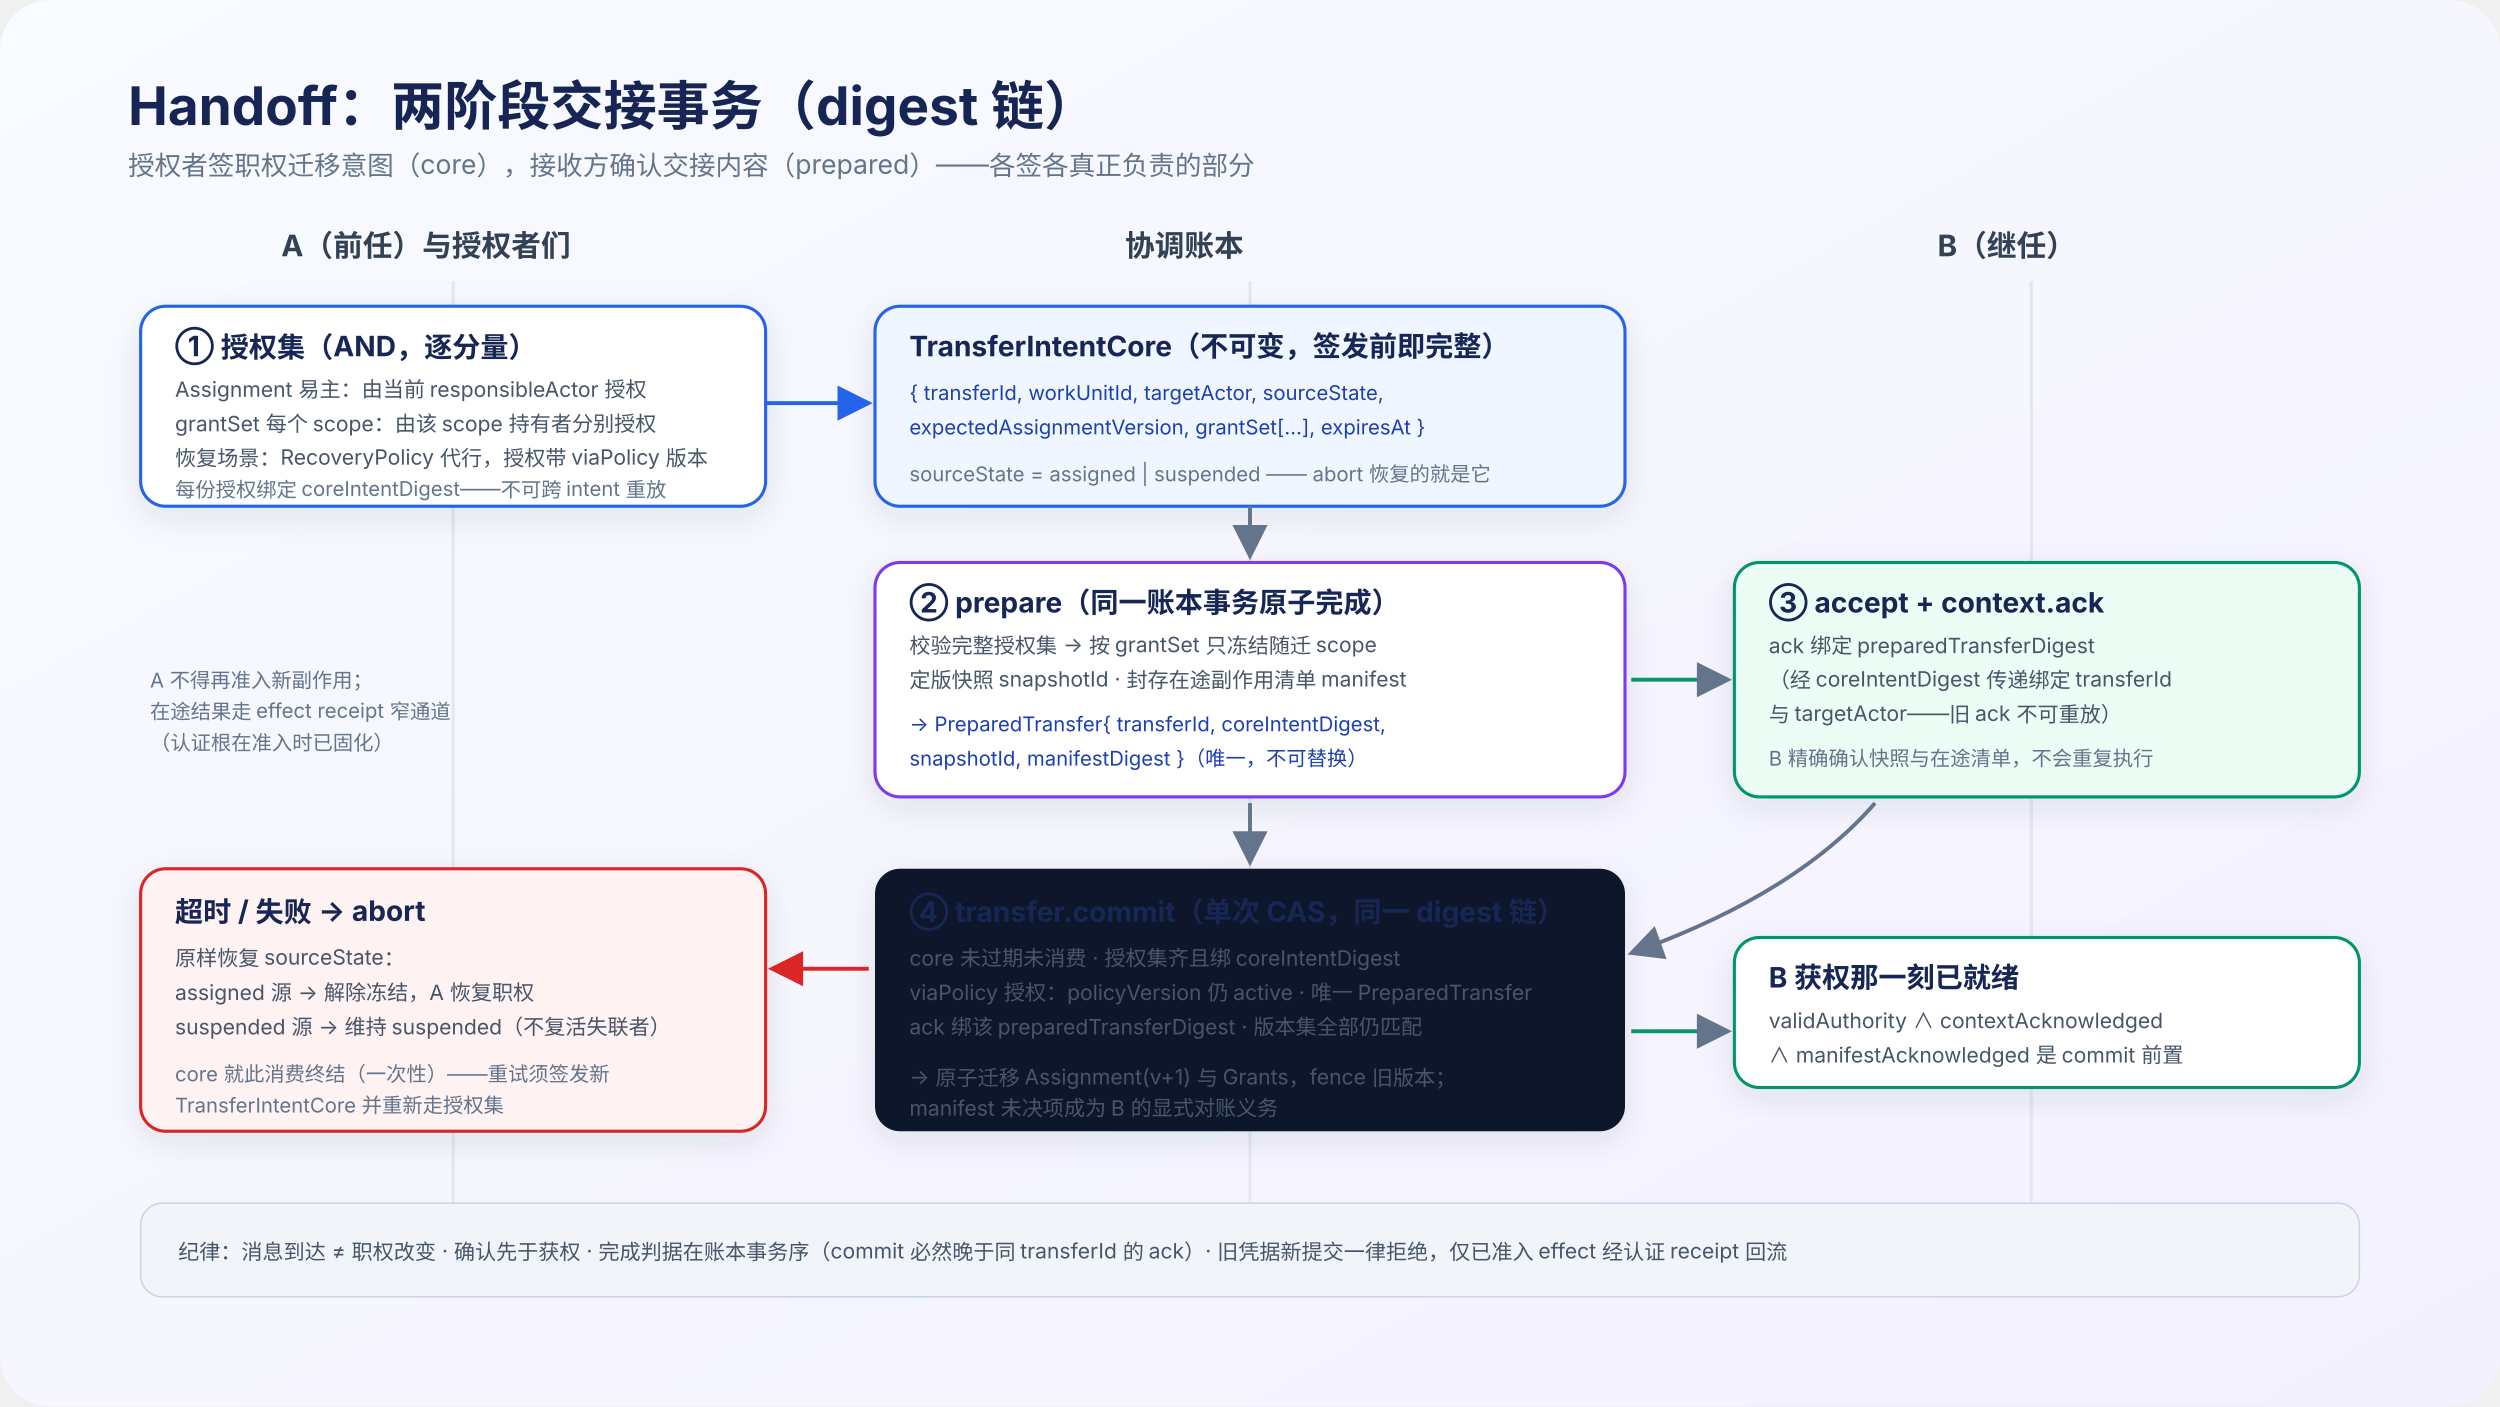
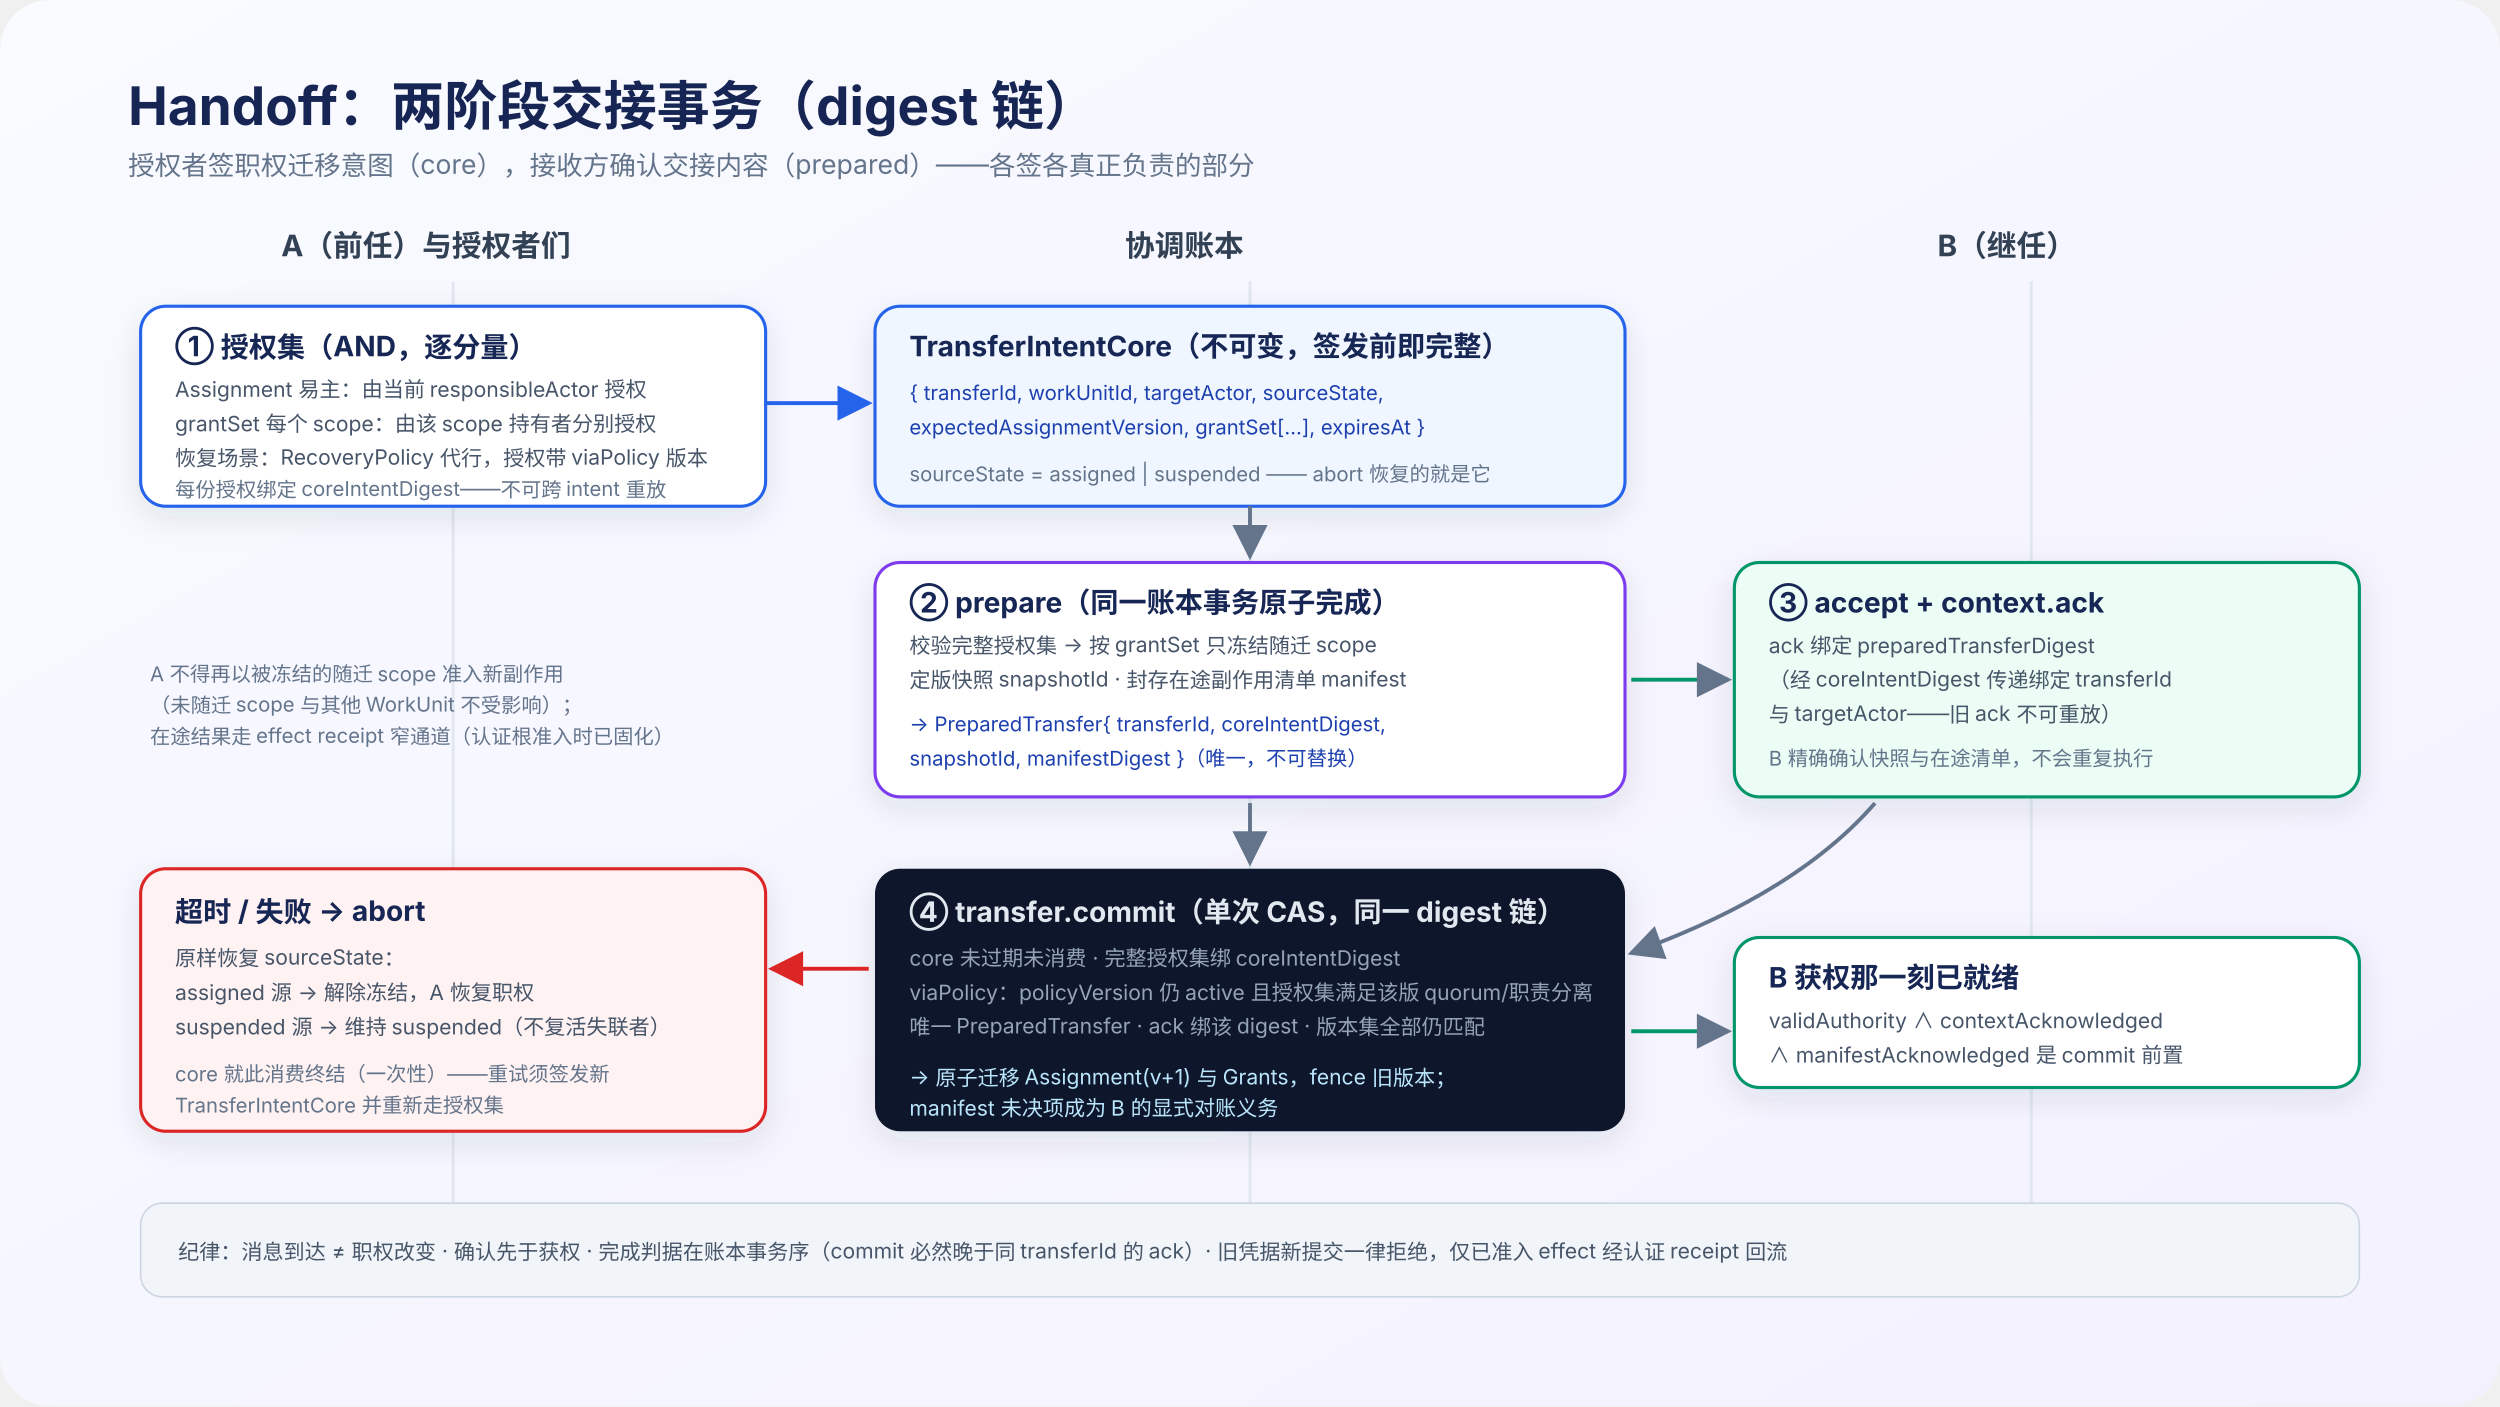
<svg xmlns="http://www.w3.org/2000/svg" width="1600" height="900" viewBox="0 0 1600 900" role="img" aria-labelledby="title desc">
  <defs>
    <linearGradient id="bg" x1="0" y1="0" x2="1" y2="1">
      <stop stop-color="#F8FBFF" />
      <stop offset="1" stop-color="#F4F1FF" />
    </linearGradient>
    <filter id="shadow" x="-20%" y="-20%" width="140%" height="140%">
      <feDropShadow dx="0" dy="6" stdDeviation="10" flood-color="#1E293B" flood-opacity=".10" />
    </filter>
    <marker id="arrow" markerWidth="11" markerHeight="11" refX="9" refY="5.5" orient="auto">
      <path d="M1,1 L10,5.5 L1,10 Z" fill="#64748B" />
    </marker>
    <marker id="blueArrow" markerWidth="11" markerHeight="11" refX="9" refY="5.5" orient="auto">
      <path d="M1,1 L10,5.5 L1,10 Z" fill="#2563EB" />
    </marker>
    <marker id="redArrow" markerWidth="11" markerHeight="11" refX="9" refY="5.5" orient="auto">
      <path d="M1,1 L10,5.5 L1,10 Z" fill="#DC2626" />
    </marker>
    <style>
      .f{font-family:Inter,'Noto Sans CJK SC','PingFang SC',sans-serif}
      .title{font-size:34px;font-weight:750;fill:#172554}
      .sub{font-size:17px;fill:#64748B}
      .lane{font-size:19px;font-weight:750;fill:#334155}
      .h{font-size:18px;font-weight:750;fill:#172554}
      .b{font-size:13.5px;fill:#475569}
      .mono{font-size:13px;fill:#1E40AF}
      .note{font-size:13px;fill:#64748B}
+       .hL{font-size:18px;font-weight:750;fill:#E2E8F0}
+       .bL{font-size:13.5px;fill:#94A3B8}
+       .bB{font-size:13.5px;fill:#BAE6FD}
      .node{filter:url(#shadow)}
    </style>
  </defs>
  <rect width="1600" height="900" rx="32" fill="url(#bg)" />
  <text x="82" y="80" class="f title">Handoff：两阶段交接事务（digest 链）</text>
  <text x="82" y="112" class="f sub">授权者签职权迁移意图（core），接收方确认交接内容（prepared）——各签各真正负责的部分</text>
  <text x="180" y="164" class="f lane">A（前任）与授权者们</text>
  <text x="720" y="164" class="f lane">协调账本</text>
  <text x="1240" y="164" class="f lane">B（继任）</text>
  <g stroke="#E2E8F0" stroke-width="2">
    <path d="M290 180 L290 830" />
    <path d="M800 180 L800 830" />
    <path d="M1300 180 L1300 830" />
  </g>
  <g class="node">
    <rect x="90" y="196" width="400" height="128" rx="16" fill="#FFFFFF" stroke="#2563EB" stroke-width="2" />
    <text x="112" y="228" class="f h">① 授权集（AND，逐分量）</text>
    <text x="112" y="254" class="f b">Assignment 易主：由当前 responsibleActor 授权</text>
    <text x="112" y="276" class="f b">grantSet 每个 scope：由该 scope 持有者分别授权</text>
    <text x="112" y="298" class="f b">恢复场景：RecoveryPolicy 代行，授权带 viaPolicy 版本</text>
    <text x="112" y="318" class="f note">每份授权绑定 coreIntentDigest——不可跨 intent 重放</text>
  </g>
  <g class="node">
    <rect x="560" y="196" width="480" height="128" rx="16" fill="#EFF6FF" stroke="#2563EB" stroke-width="2" />
    <text x="582" y="228" class="f h">TransferIntentCore（不可变，签发前即完整）</text>
    <text x="582" y="256" class="f mono">{ transferId, workUnitId, targetActor, sourceState,</text>
    <text x="582" y="278" class="f mono">  expectedAssignmentVersion, grantSet[…], expiresAt }</text>
    <text x="582" y="308" class="f note">sourceState = assigned | suspended —— abort 恢复的就是它</text>
  </g>
  <path d="M490 258 L556 258" stroke="#2563EB" stroke-width="2.5" fill="none" marker-end="url(#blueArrow)" />
  <g class="node">
    <rect x="560" y="360" width="480" height="150" rx="16" fill="#FFFFFF" stroke="#7C3AED" stroke-width="2" />
    <text x="582" y="392" class="f h">② prepare（同一账本事务原子完成）</text>
    <text x="582" y="418" class="f b">校验完整授权集 → 按 grantSet 只冻结随迁 scope</text>
    <text x="582" y="440" class="f b">定版快照 snapshotId · 封存在途副作用清单 manifest</text>
    <text x="582" y="468" class="f mono">→ PreparedTransfer{ transferId, coreIntentDigest,</text>
    <text x="582" y="490" class="f mono">   snapshotId, manifestDigest }（唯一，不可替换）</text>
  </g>
  <path d="M800 324 L800 356" stroke="#64748B" stroke-width="2.5" fill="none" marker-end="url(#arrow)" />
-   <text x="96" y="440" class="f note">A 不得再准入新副作用；</text>
-   <text x="96" y="460" class="f note">在途结果走 effect receipt 窄通道</text>
-   <text x="96" y="480" class="f note">（认证根在准入时已固化）</text>
+   <text x="96" y="436" class="f note">A 不得再以被冻结的随迁 scope 准入新副作用</text>
+   <text x="96" y="456" class="f note">（未随迁 scope 与其他 WorkUnit 不受影响）；</text>
+   <text x="96" y="476" class="f note">在途结果走 effect receipt 窄通道（认证根准入时已固化）</text>
  <g class="node">
    <rect x="1110" y="360" width="400" height="150" rx="16" fill="#ECFDF5" stroke="#059669" stroke-width="2" />
    <text x="1132" y="392" class="f h">③ accept + context.ack</text>
    <text x="1132" y="418" class="f b">ack 绑定 preparedTransferDigest</text>
    <text x="1132" y="440" class="f b">（经 coreIntentDigest 传递绑定 transferId</text>
    <text x="1132" y="462" class="f b">与 targetActor——旧 ack 不可重放）</text>
    <text x="1132" y="490" class="f note">B 精确确认快照与在途清单，不会重复执行</text>
  </g>
  <path d="M1044 435 L1106 435" stroke="#059669" stroke-width="2.5" fill="none" marker-end="url(#arrow)" />
  <g class="node">
    <rect x="560" y="556" width="480" height="168" rx="16" fill="#0F172A" />
-     <text x="582" y="590" class="f h" fill="#E2E8F0">④ transfer.commit（单次 CAS，同一 digest 链）</text>
-     <text x="582" y="618" class="f b" fill="#94A3B8">core 未过期未消费 · 授权集齐且绑 coreIntentDigest</text>
-     <text x="582" y="640" class="f b" fill="#94A3B8">viaPolicy 授权：policyVersion 仍 active · 唯一 PreparedTransfer</text>
-     <text x="582" y="662" class="f b" fill="#94A3B8">ack 绑该 preparedTransferDigest · 版本集全部仍匹配</text>
-     <text x="582" y="694" class="f b" fill="#BAE6FD">→ 原子迁移 Assignment(v+1) 与 Grants，fence 旧版本；</text>
-     <text x="582" y="714" class="f b" fill="#BAE6FD">   manifest 未决项成为 B 的显式对账义务</text>
+     <text x="582" y="590" class="f hL">④ transfer.commit（单次 CAS，同一 digest 链）</text>
+     <text x="582" y="618" class="f bL">core 未过期未消费 · 完整授权集绑 coreIntentDigest</text>
+     <text x="582" y="640" class="f bL">viaPolicy：policyVersion 仍 active 且授权集满足该版 quorum/职责分离</text>
+     <text x="582" y="662" class="f bL">唯一 PreparedTransfer · ack 绑该 digest · 版本集全部仍匹配</text>
+     <text x="582" y="694" class="f bB">→ 原子迁移 Assignment(v+1) 与 Grants，fence 旧版本；</text>
+     <text x="582" y="714" class="f bB">   manifest 未决项成为 B 的显式对账义务</text>
  </g>
  <path d="M1200 514 C1160 560 1100 590 1044 610" stroke="#64748B" stroke-width="2.5" fill="none" marker-end="url(#arrow)" />
  <path d="M800 514 L800 552" stroke="#64748B" stroke-width="2.5" fill="none" marker-end="url(#arrow)" />
  <g class="node">
    <rect x="1110" y="600" width="400" height="96" rx="16" fill="#FFFFFF" stroke="#059669" stroke-width="2" />
    <text x="1132" y="632" class="f h">B 获权那一刻已就绪</text>
    <text x="1132" y="658" class="f b">validAuthority ∧ contextAcknowledged</text>
    <text x="1132" y="680" class="f b">∧ manifestAcknowledged 是 commit 前置</text>
  </g>
  <path d="M1044 660 L1106 660" stroke="#059669" stroke-width="2.5" fill="none" marker-end="url(#arrow)" />
  <g class="node">
    <rect x="90" y="556" width="400" height="168" rx="16" fill="#FEF2F2" stroke="#DC2626" stroke-width="2" />
    <text x="112" y="590" class="f h" fill="#991B1B">超时 / 失败 → abort</text>
    <text x="112" y="618" class="f b">原样恢复 sourceState：</text>
    <text x="112" y="640" class="f b">assigned 源 → 解除冻结，A 恢复职权</text>
    <text x="112" y="662" class="f b">suspended 源 → 维持 suspended（不复活失联者）</text>
    <text x="112" y="692" class="f note">core 就此消费终结（一次性）——重试须签发新</text>
    <text x="112" y="712" class="f note">TransferIntentCore 并重新走授权集</text>
  </g>
  <path d="M556 620 L494 620" stroke="#DC2626" stroke-width="2.5" fill="none" marker-end="url(#redArrow)" />
  <rect x="90" y="770" width="1420" height="60" rx="14" fill="#F1F5F9" stroke="#CBD5E1" />
  <text x="114" y="806" class="f b">纪律：消息到达 ≠ 职权改变 · 确认先于获权 · 完成判据在账本事务序（commit 必然晚于同 transferId 的 ack）· 旧凭据新提交一律拒绝，仅已准入 effect 经认证 receipt 回流</text>
</svg>
